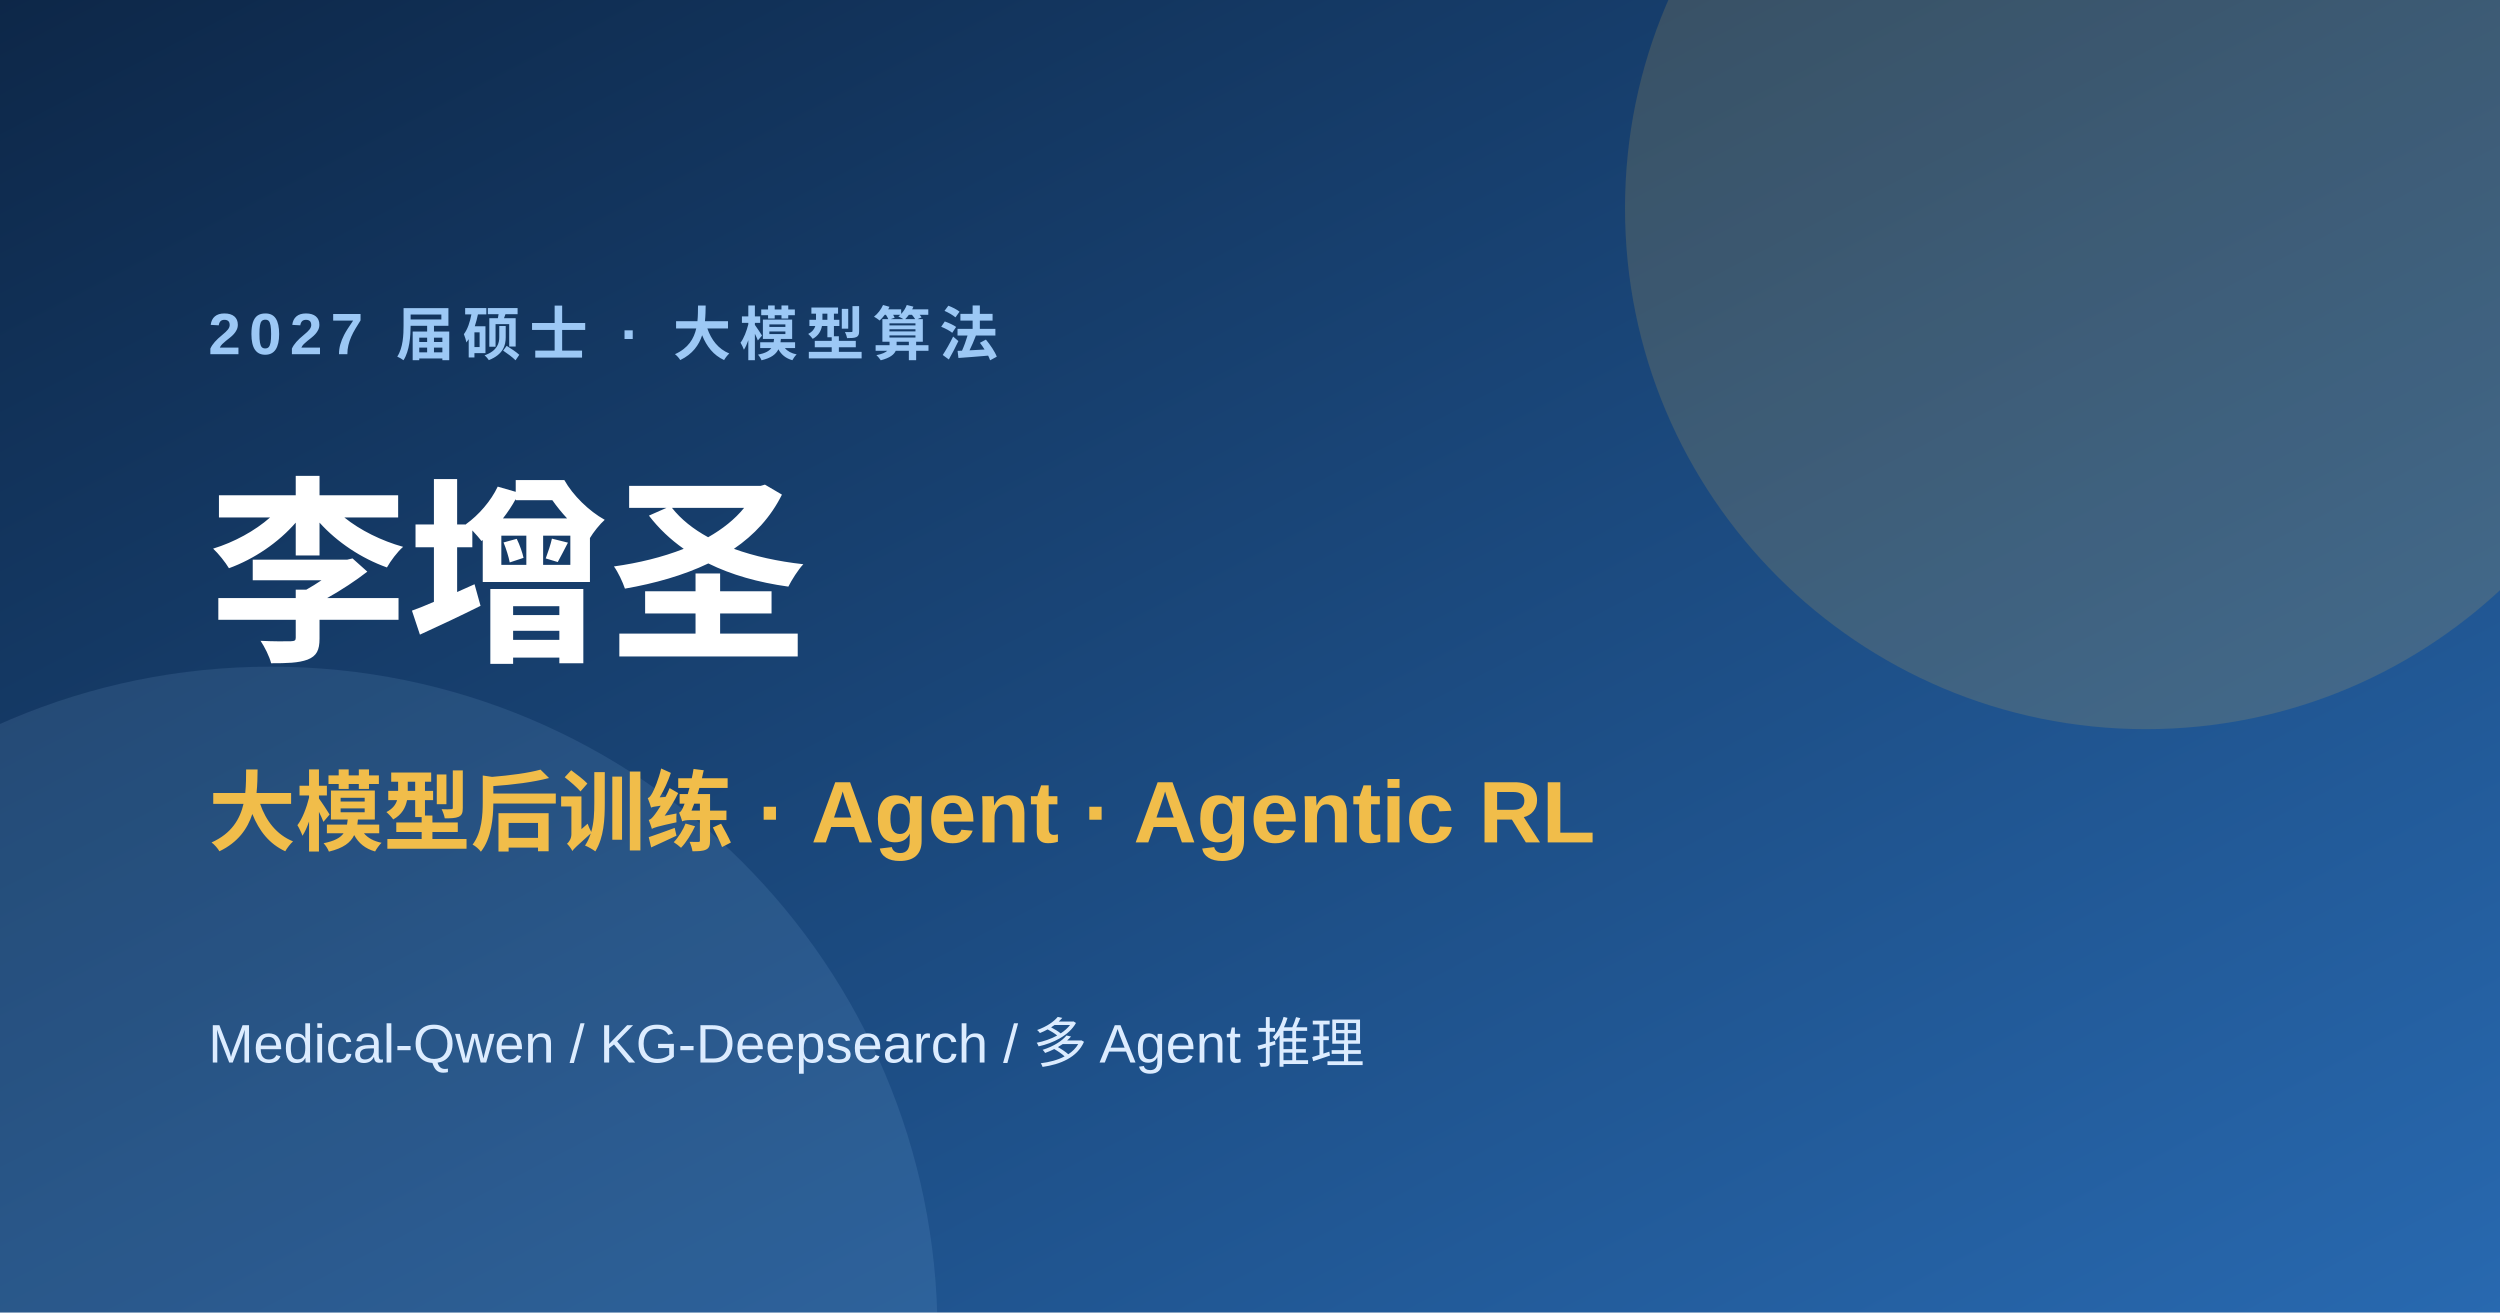
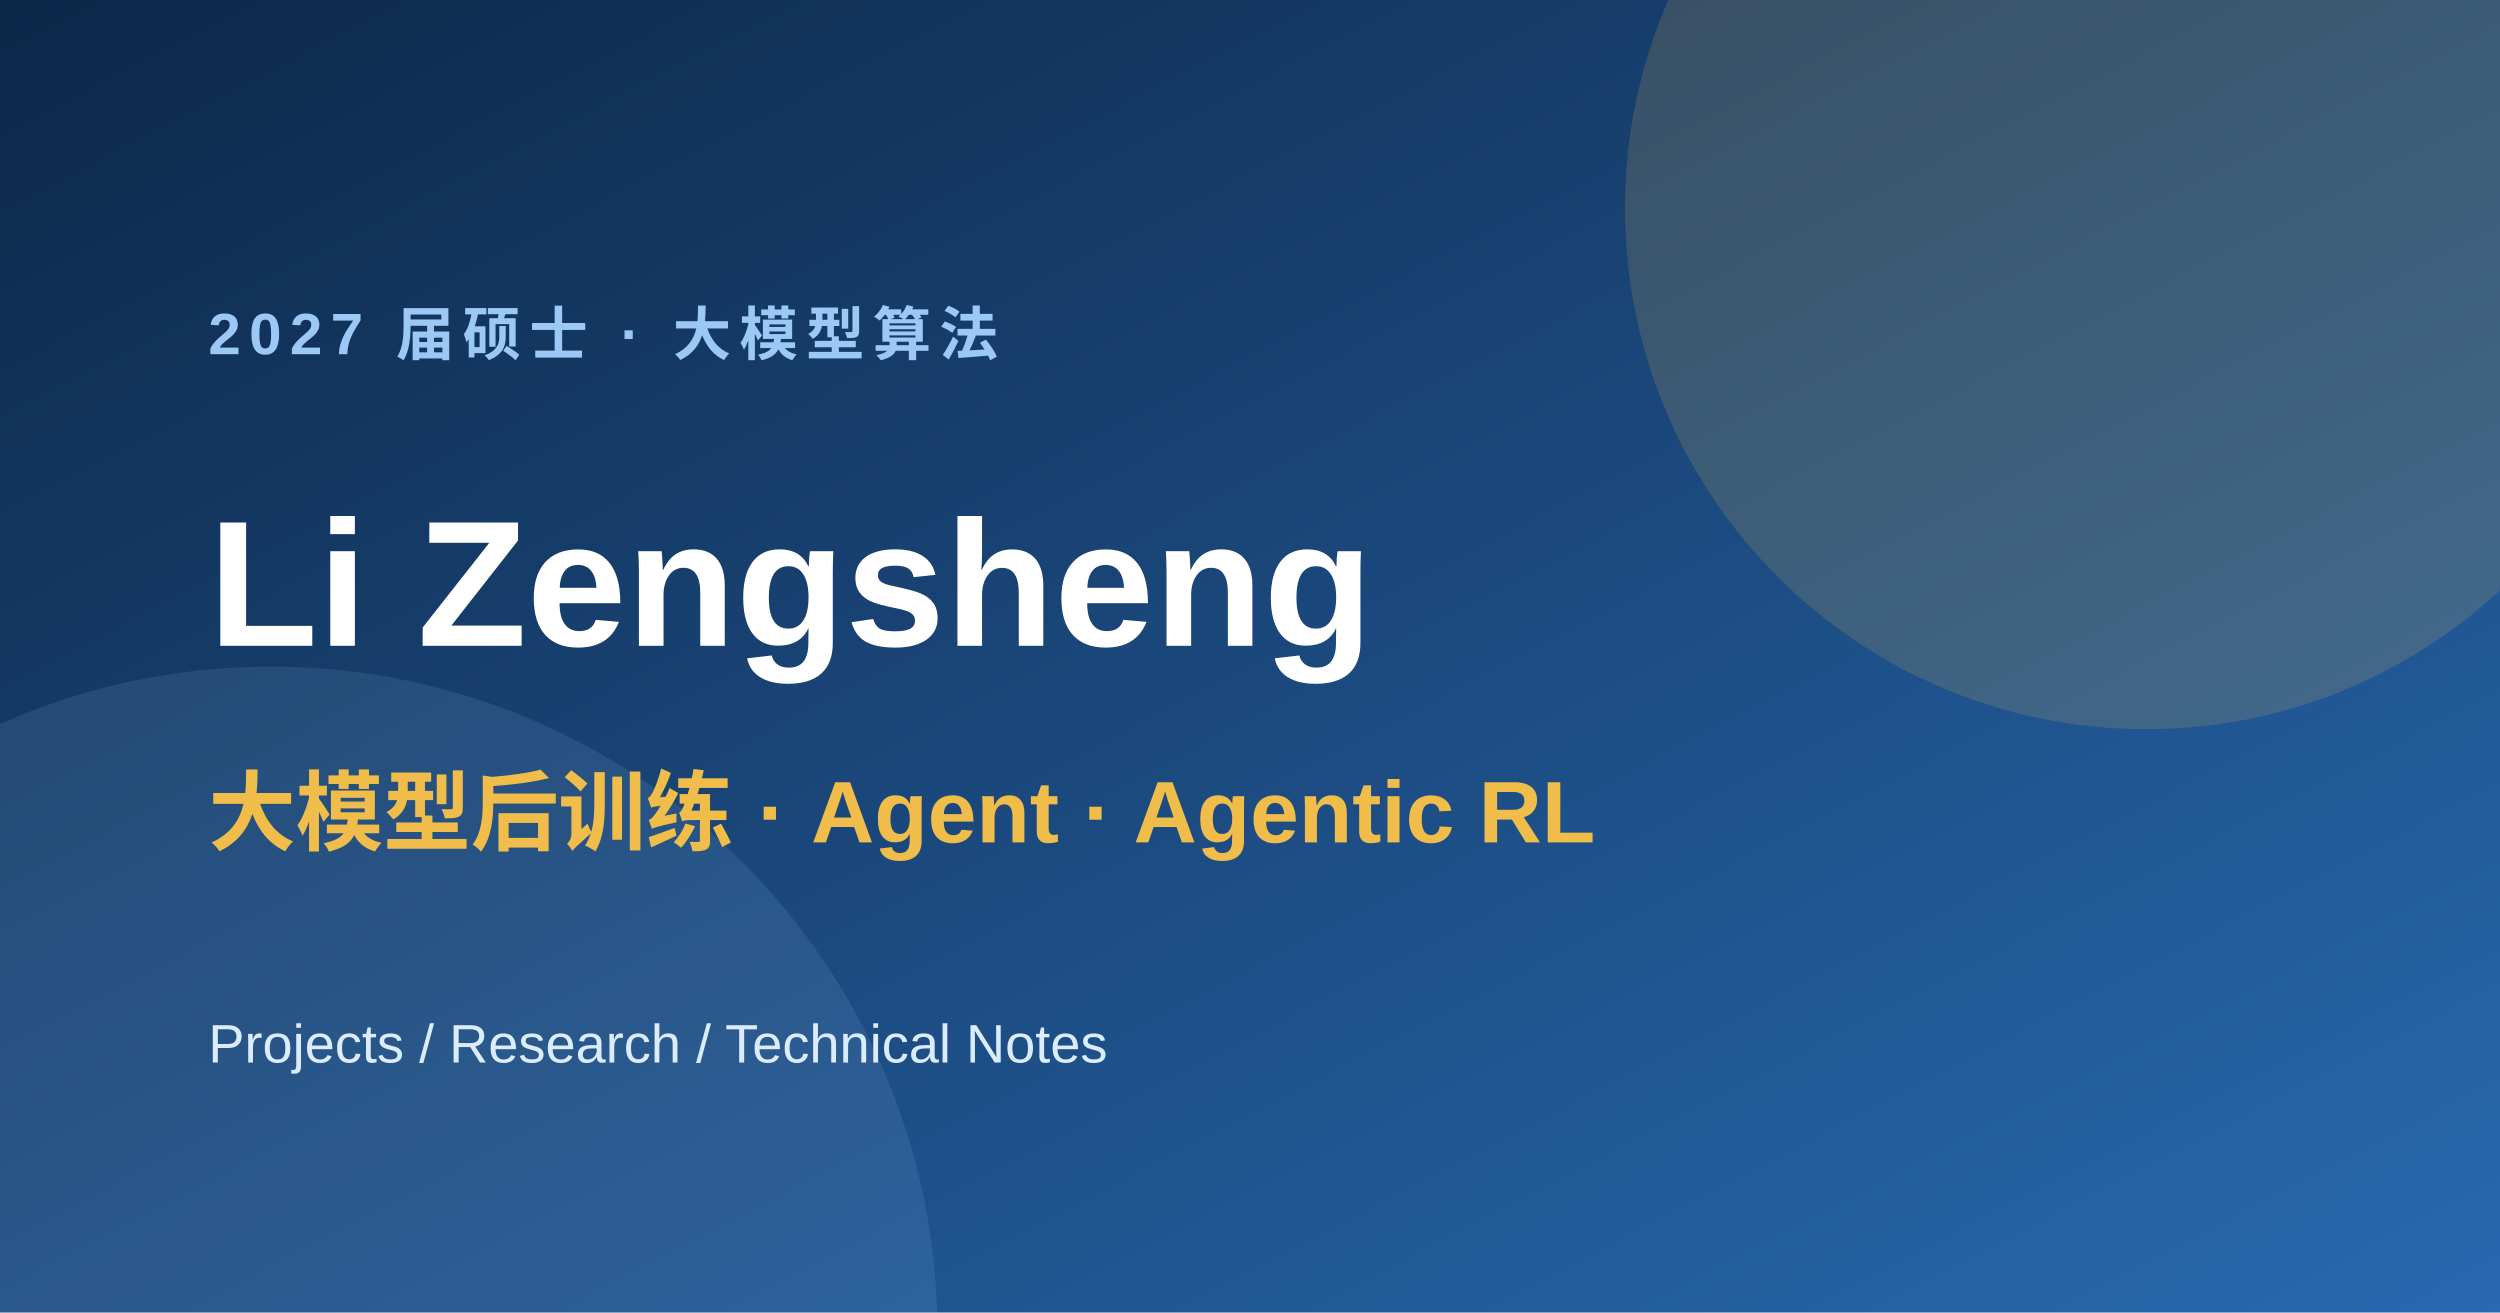
<svg xmlns="http://www.w3.org/2000/svg" viewBox="0 0 1200 630">
  <defs>
    <linearGradient id="bg" x1="0" x2="1" y1="0" y2="1">
      <stop offset="0" stop-color="#0d2748" />
      <stop offset="1" stop-color="#2869b0" />
    </linearGradient>
  </defs>
  <rect width="1200" height="630" fill="url(#bg)" />
  <circle cx="1030" cy="100" r="250" fill="#f1bd4a" opacity=".16" />
  <circle cx="130" cy="640" r="320" fill="#9cc8f5" opacity=".12" />
  <text x="100" y="170" fill="#9cc8f5" font-family="Arial, Microsoft YaHei, sans-serif" font-size="28" font-weight="700" letter-spacing="4">2027 届硕士 · 大模型算法</text>
-   <text x="100" y="310" fill="#fff" font-family="Arial, Microsoft YaHei, sans-serif" font-size="96" font-weight="800">李增圣</text>
+   <text x="100" y="310" fill="#fff" font-family="Arial, Microsoft YaHei, sans-serif" font-size="86" font-weight="800">Li Zengsheng</text>
  <text x="100" y="405" fill="#f1bd4a" font-family="Arial, Microsoft YaHei, sans-serif" font-size="42" font-weight="700">大模型后训练 · Agent · Agentic RL</text>
-   <text x="100" y="510" fill="#dcecff" font-family="Arial, Microsoft YaHei, sans-serif" font-size="26">Medical-Qwen / KG-Deepsearch / 多 Agent 推理</text>
+   <text x="100" y="510" fill="#dcecff" font-family="Arial, Microsoft YaHei, sans-serif" font-size="26">Projects / Research / Technical Notes</text>
</svg>
